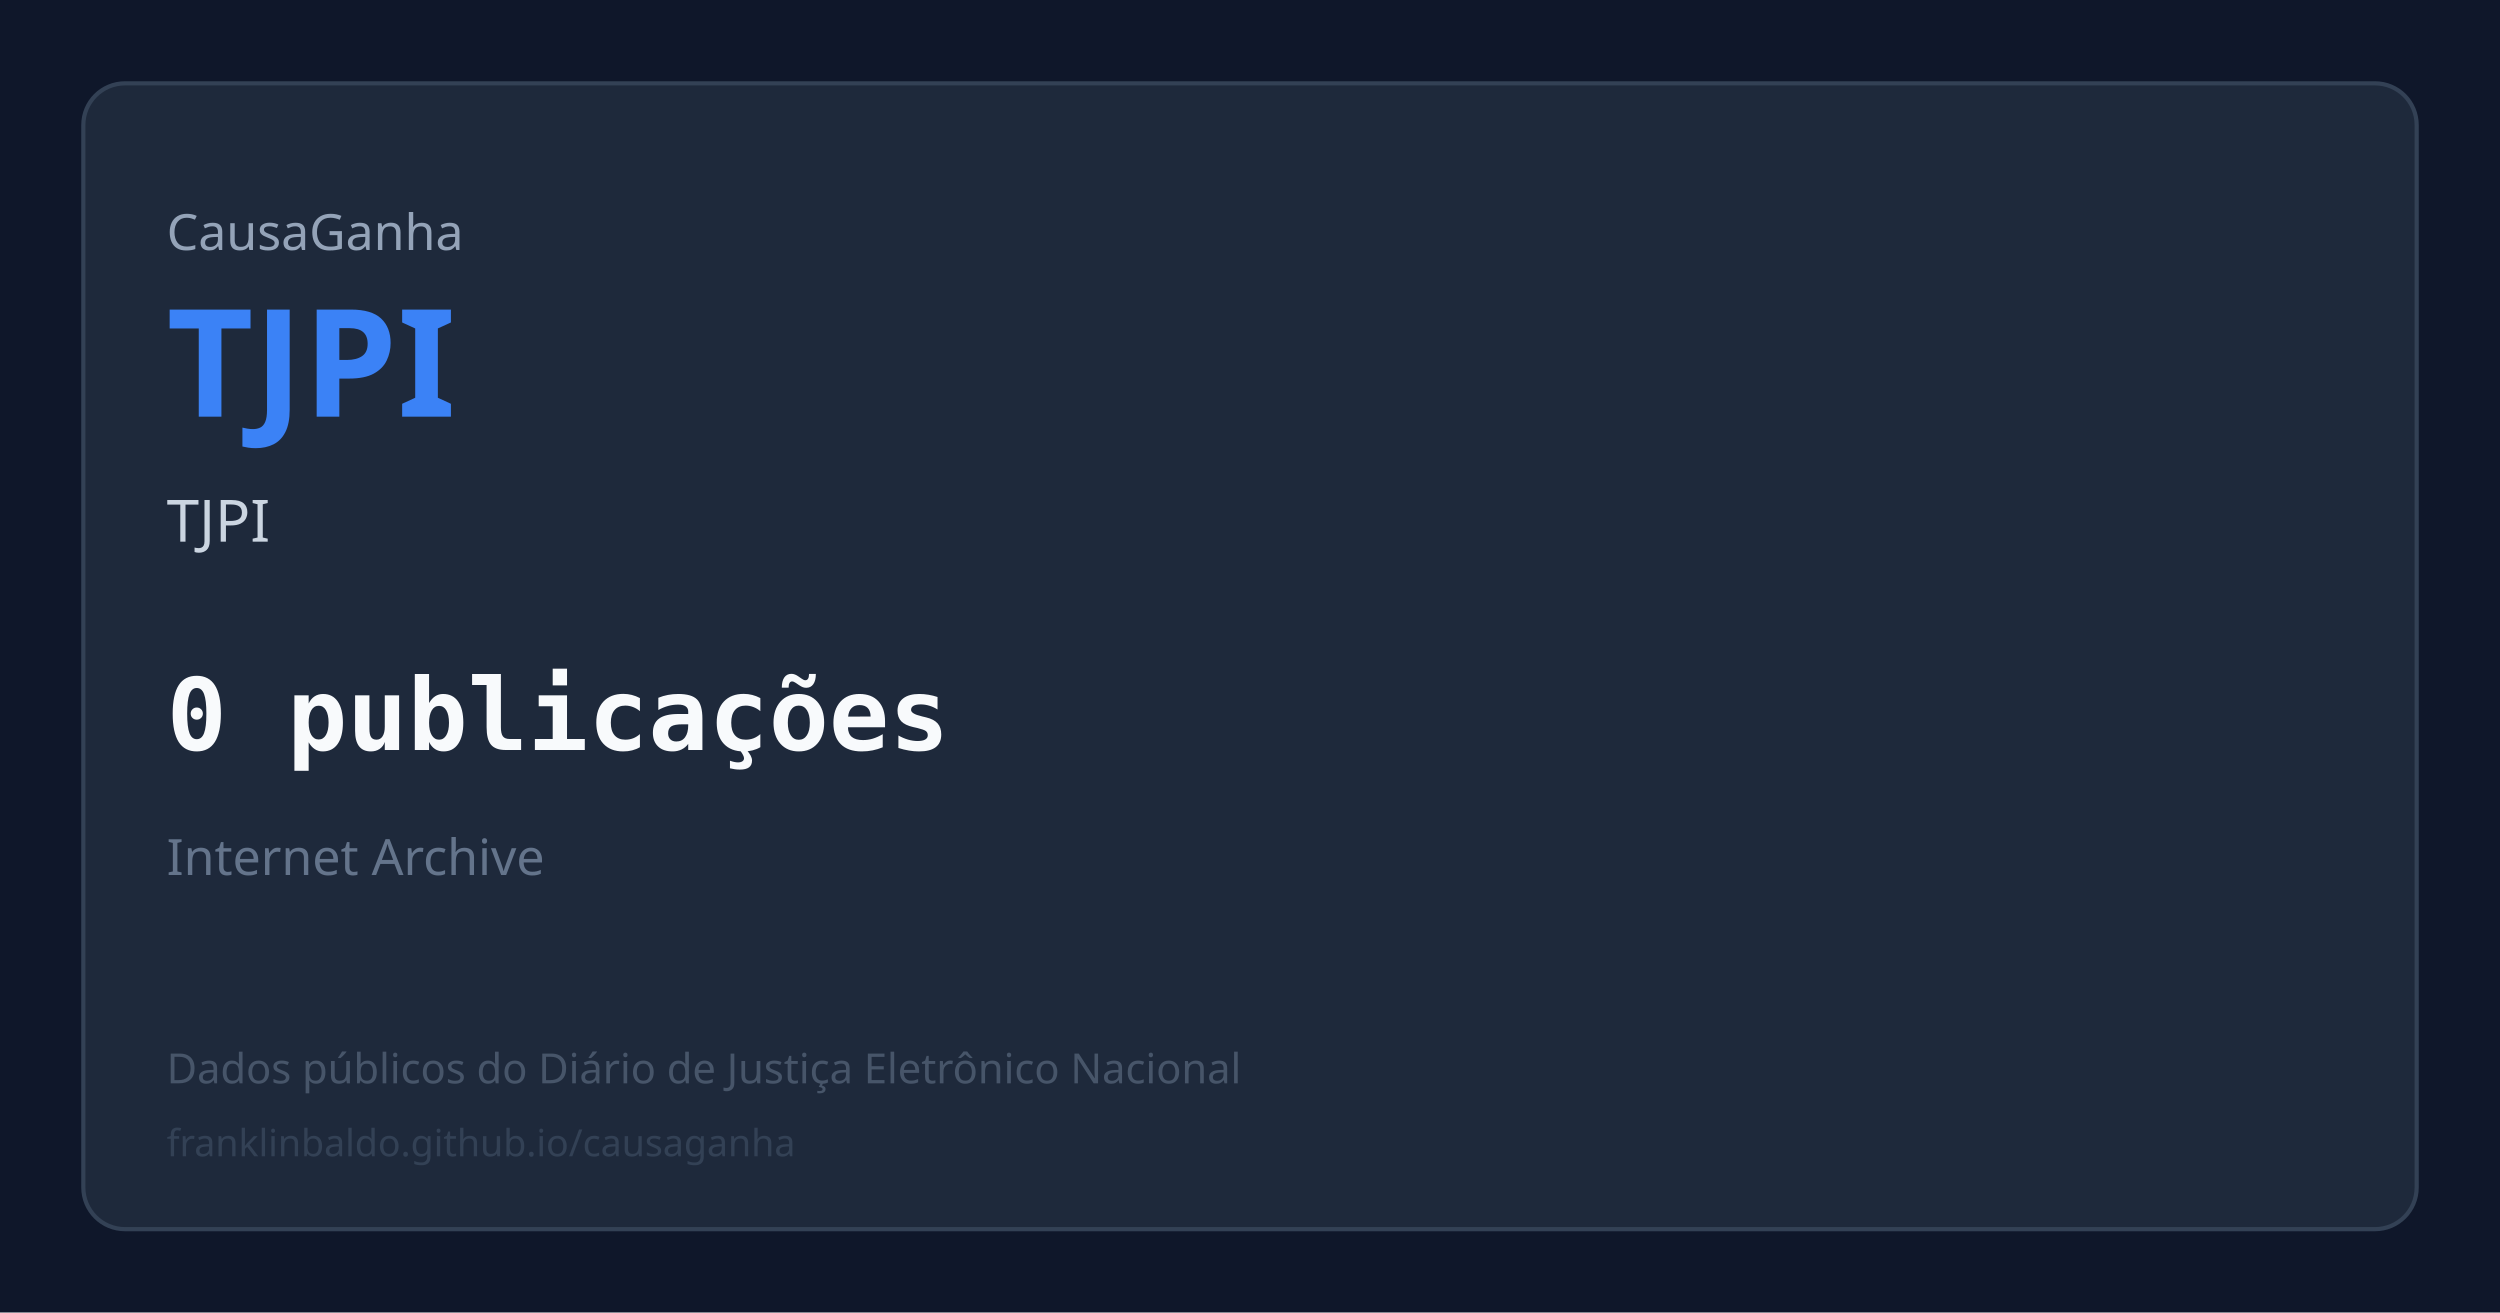
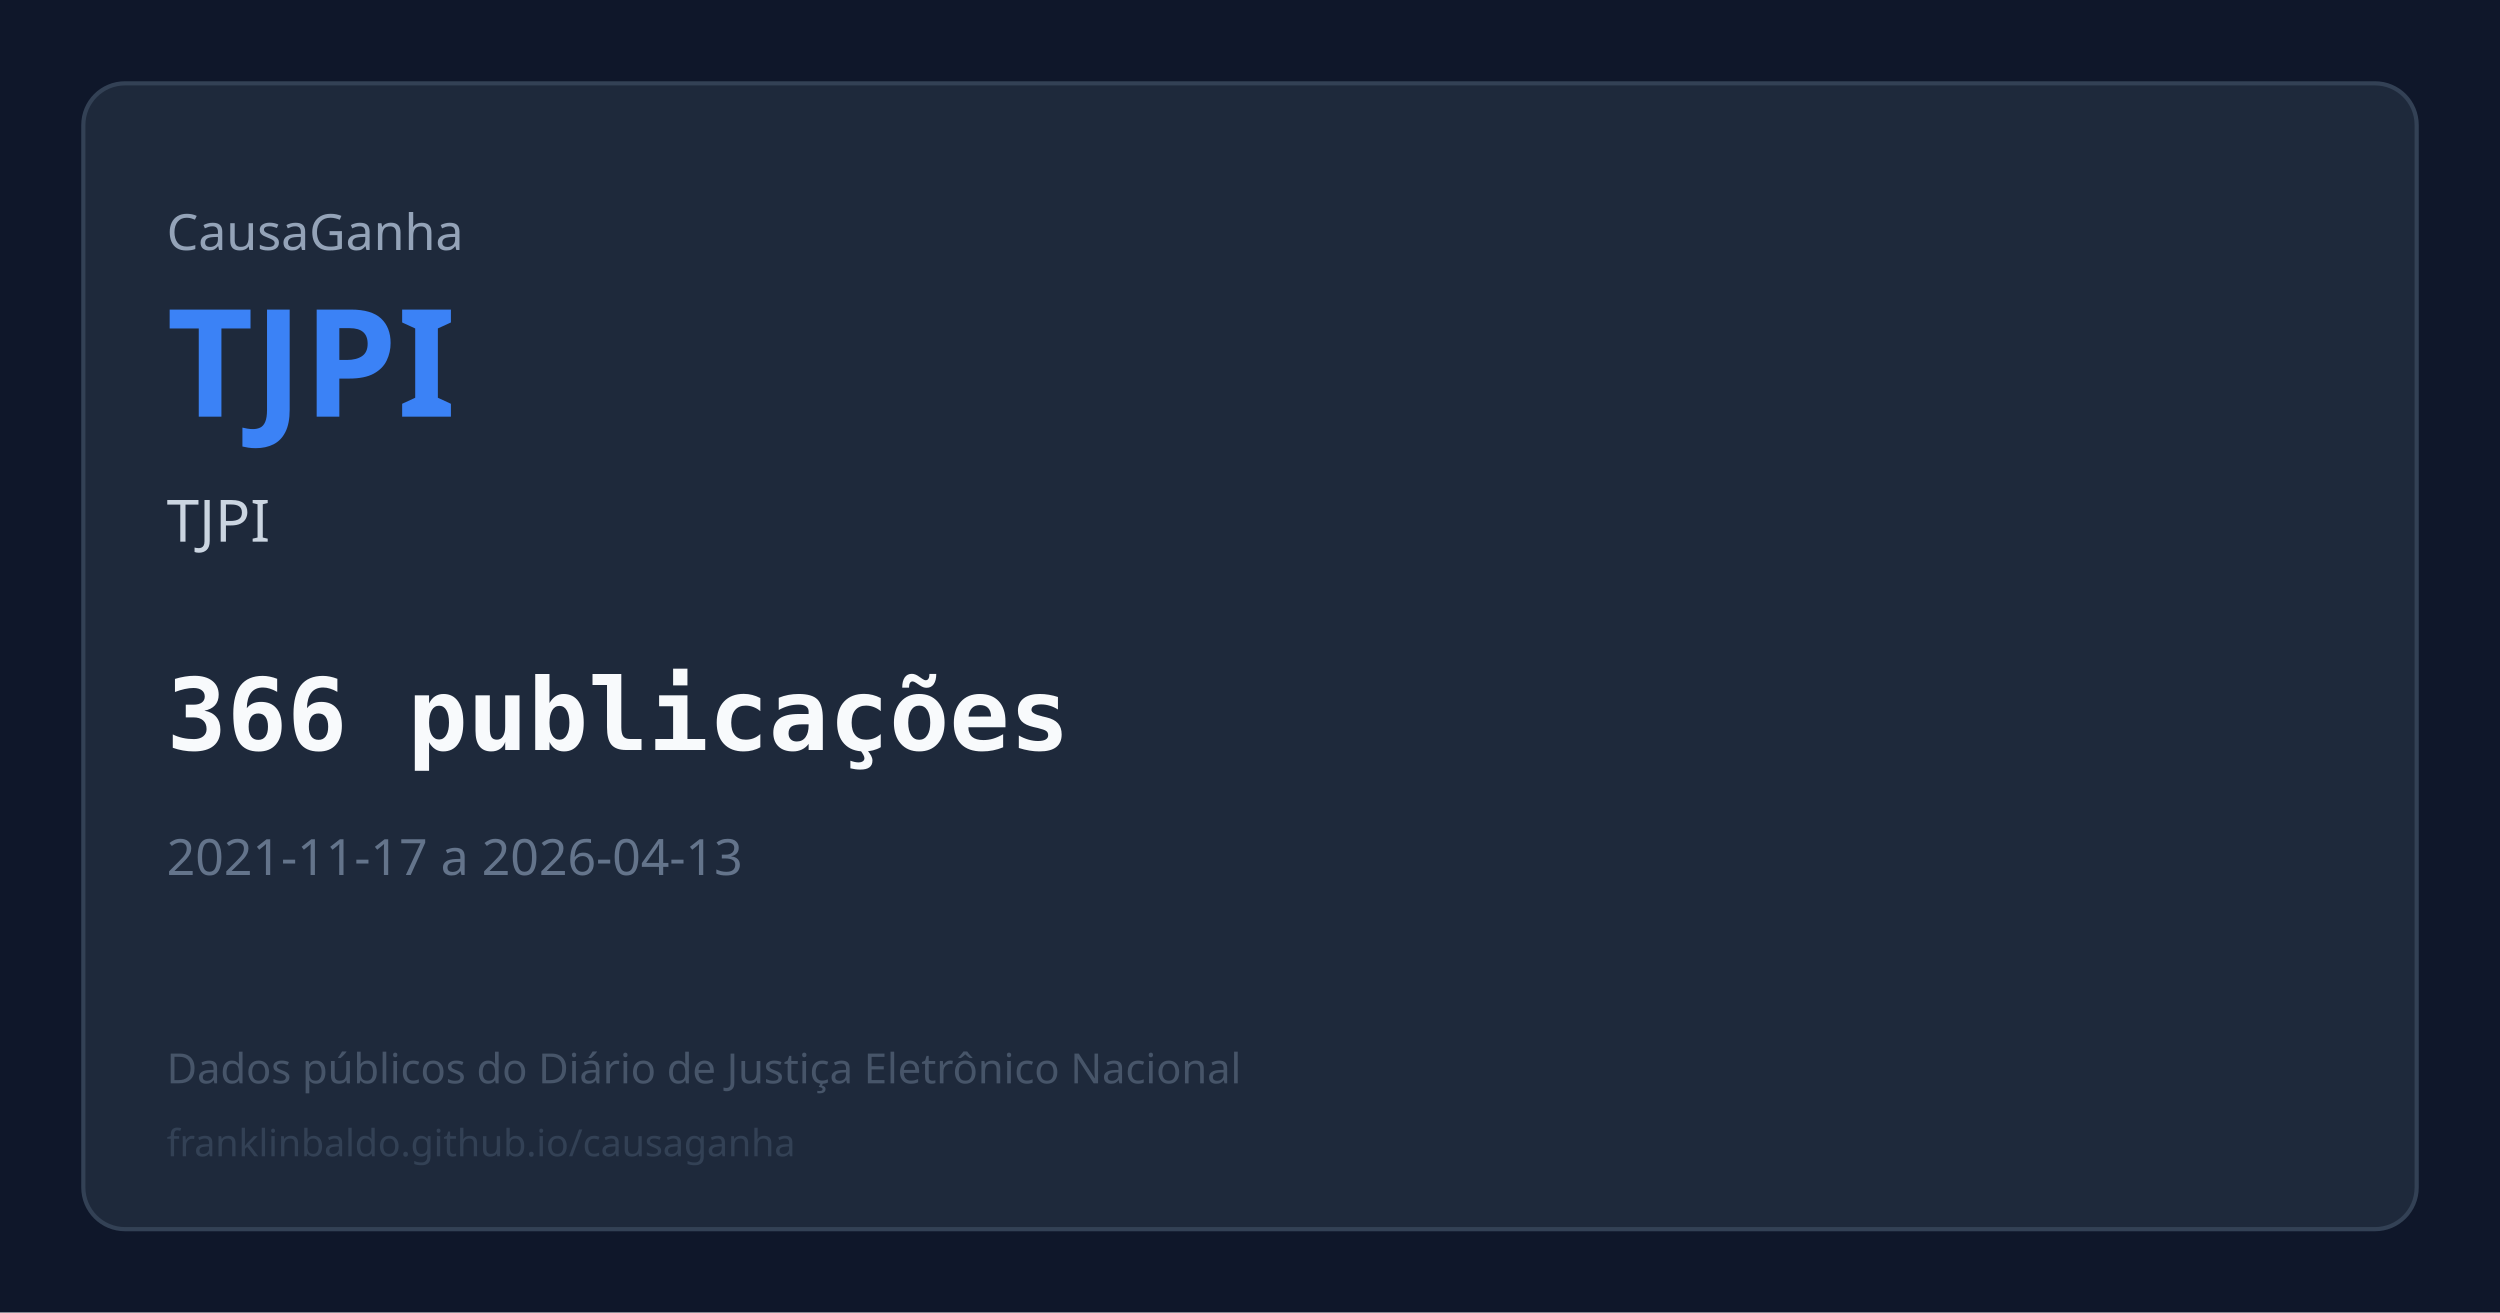
<svg xmlns="http://www.w3.org/2000/svg" width="1200" height="630">
  <rect width="1200" height="630" fill="#0f172a" />
  <rect x="40" y="40" width="1120" height="550" rx="20" fill="#1e293b" stroke="#334155" stroke-width="2" />
  <text x="80" y="120" font-family="system-ui,sans-serif" font-size="24" fill="#94a3b8">CausaGanha</text>
  <text x="80" y="200" font-family="system-ui,sans-serif" font-size="72" font-weight="bold" fill="#3b82f6">TJPI</text>
  <text x="80" y="260" font-family="system-ui,sans-serif" font-size="28" fill="#cbd5e1">TJPI</text>
-   <text x="80" y="360" font-family="monospace" font-size="48" font-weight="bold" fill="#f8fafc">0 publicações</text>
-   <text x="80" y="420" font-family="system-ui,sans-serif" font-size="24" fill="#64748b">Internet Archive</text>
+   <text x="80" y="360" font-family="monospace" font-size="48" font-weight="bold" fill="#f8fafc">366 publicações</text>
+   <text x="80" y="420" font-family="system-ui,sans-serif" font-size="24" fill="#64748b">2021-11-17 a 2026-04-13</text>
  <text x="80" y="520" font-family="system-ui,sans-serif" font-size="20" fill="#475569">Dados públicos do Diário de Justiça Eletrônico Nacional</text>
  <text x="80" y="555" font-family="system-ui,sans-serif" font-size="18" fill="#334155">franklinbaldo.github.io/causaganha</text>
</svg>
